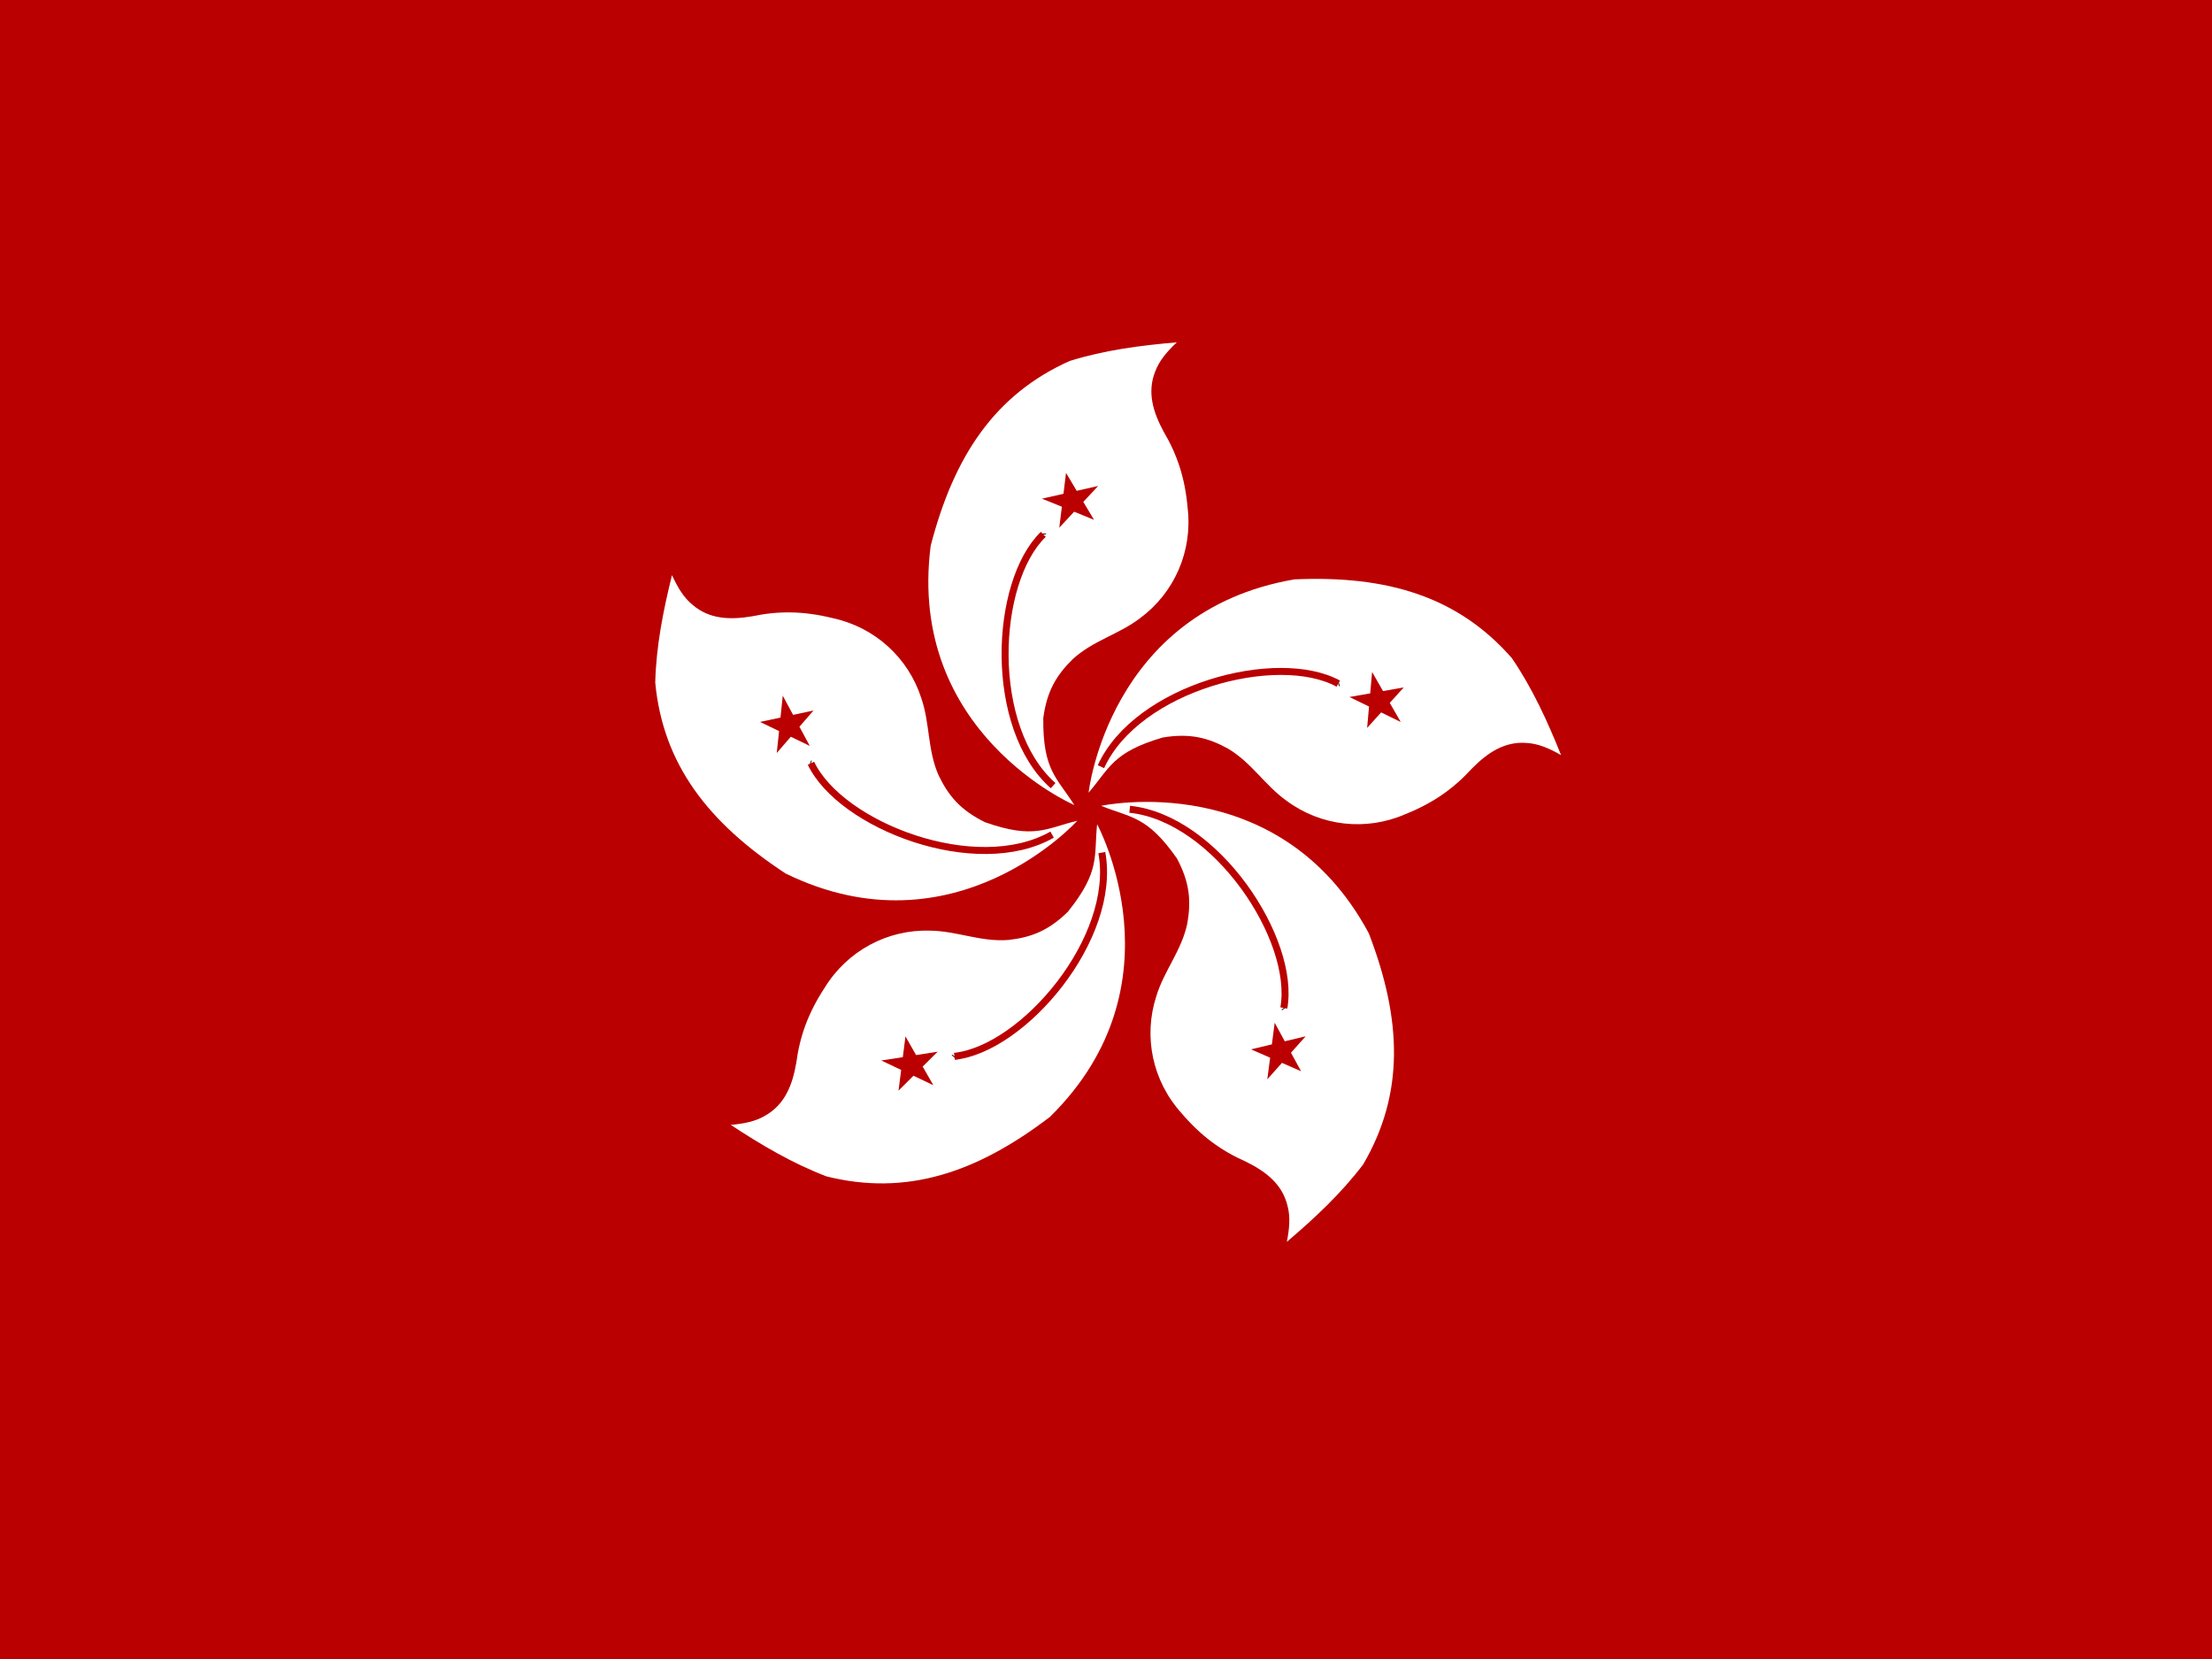
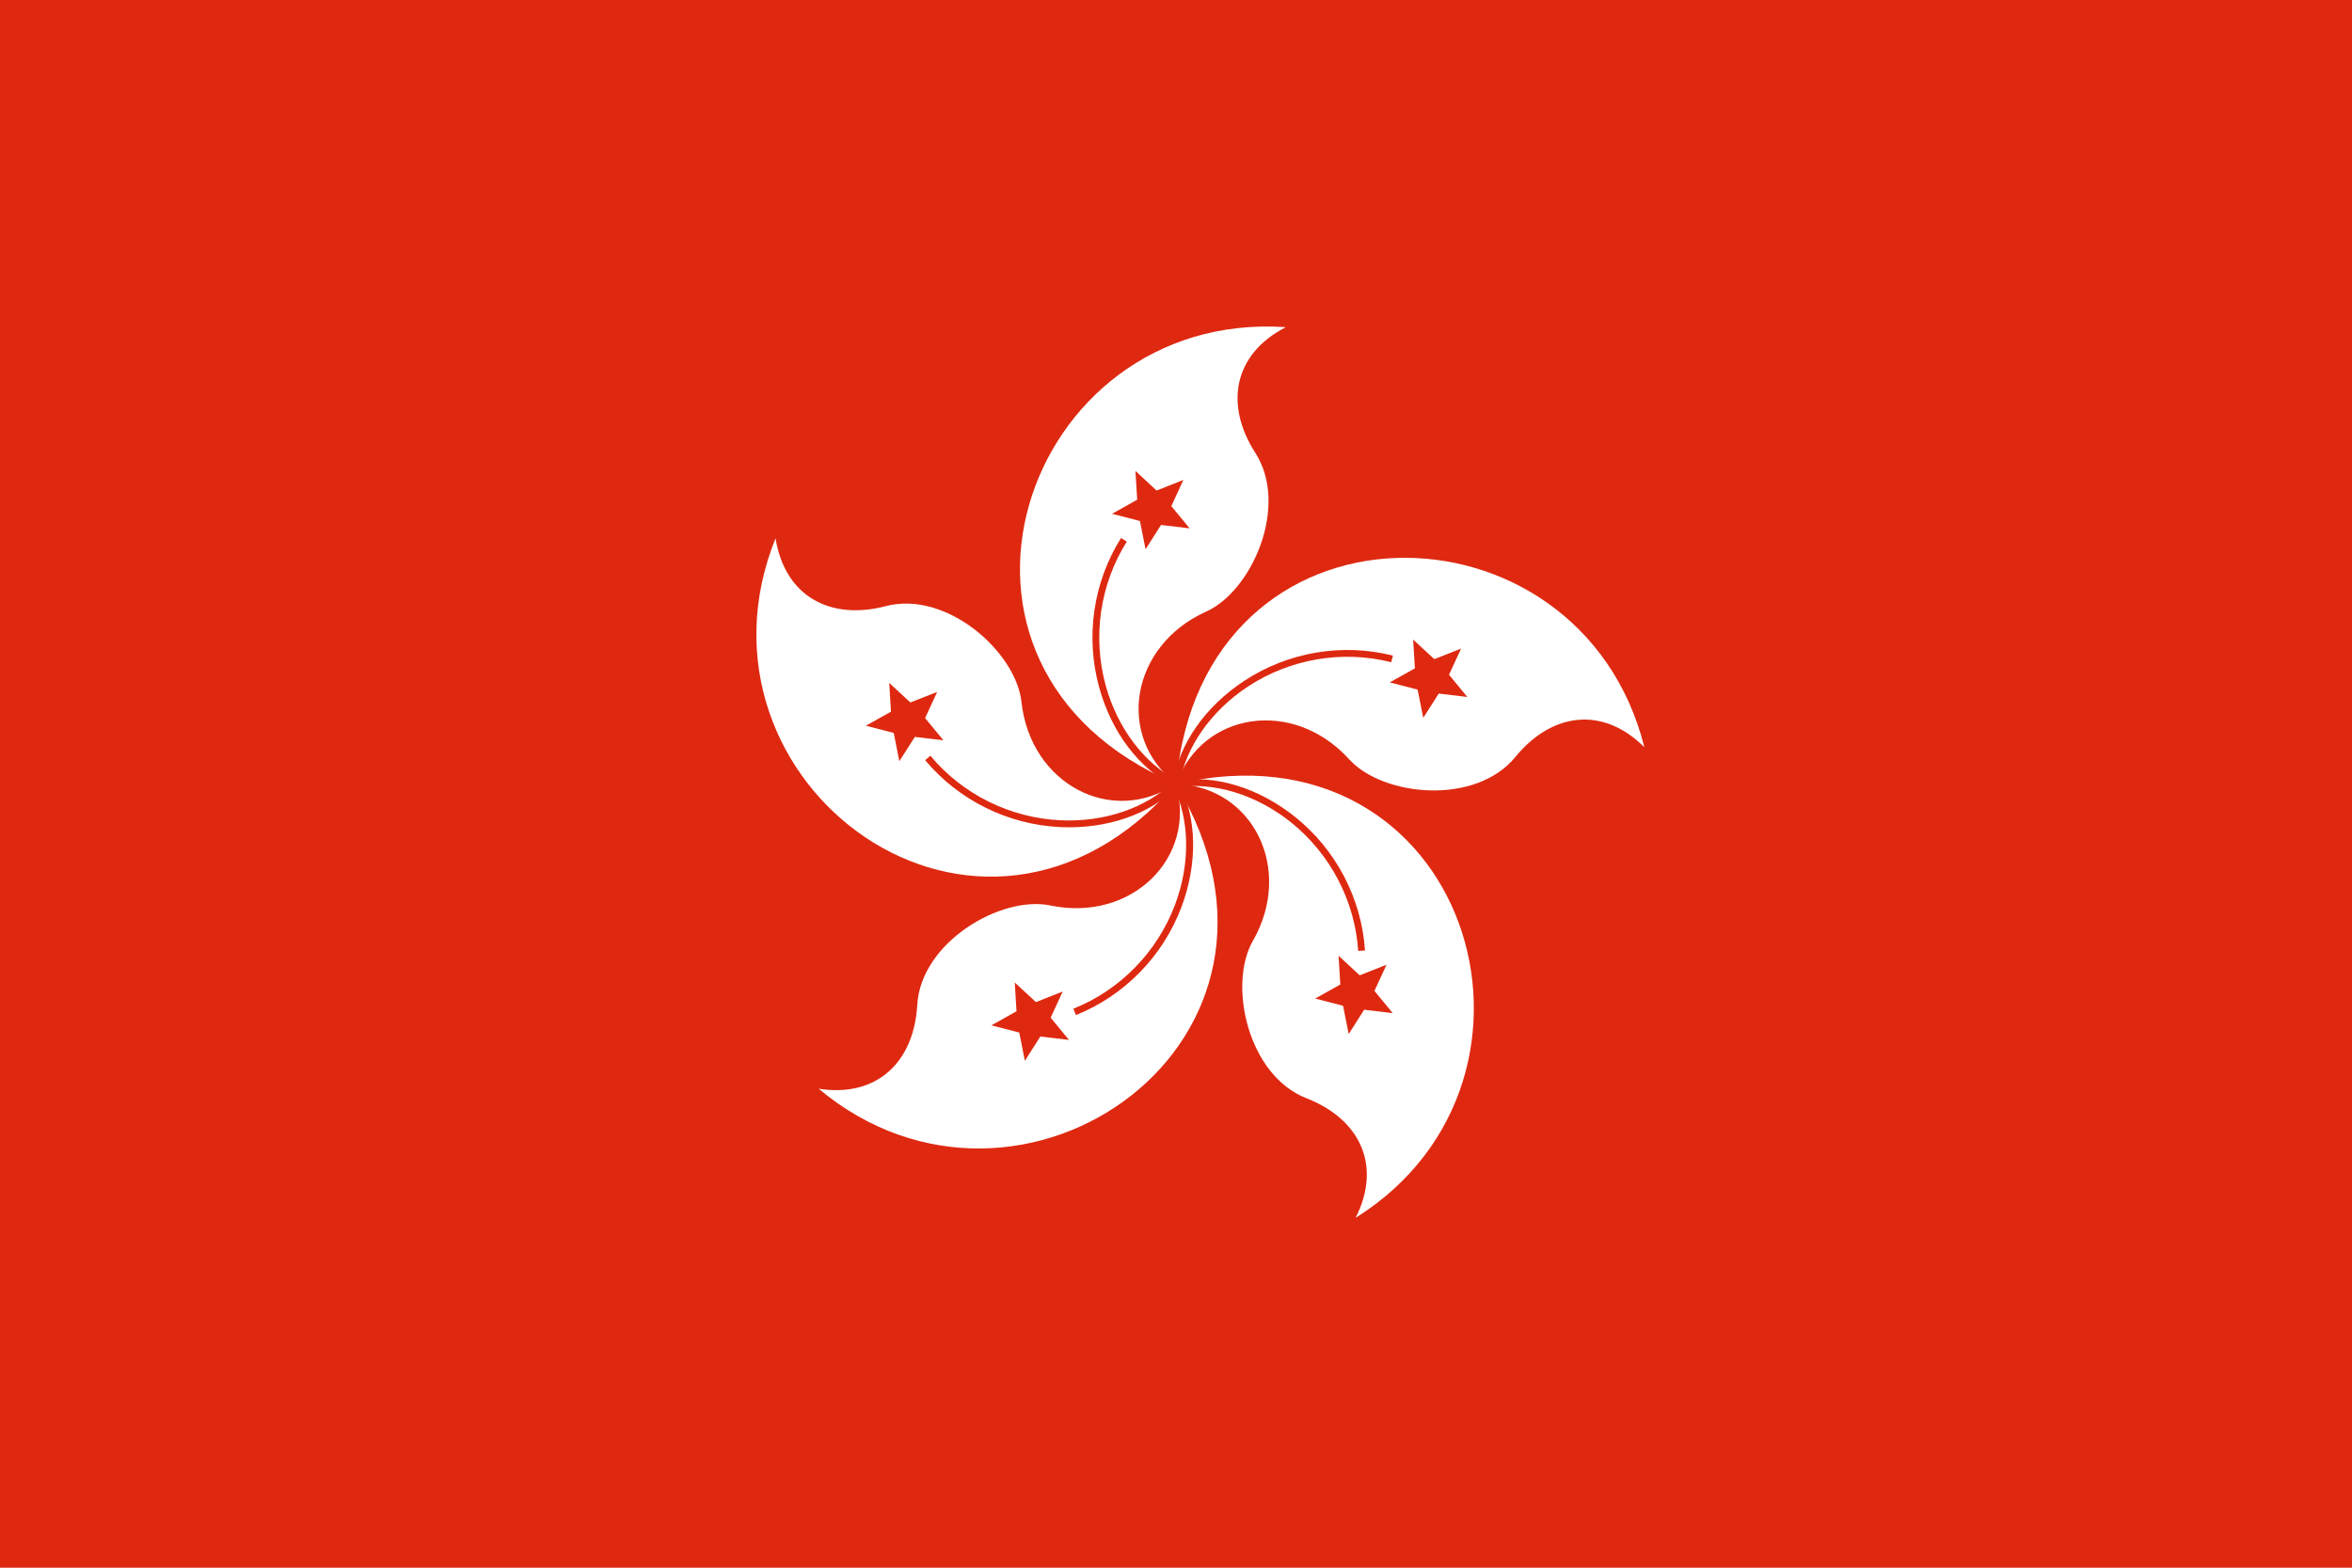
- <svg xmlns="http://www.w3.org/2000/svg" viewBox="0 0 640 480" version="1">
-   <defs>
-     <clipPath id="a">
-       <path d="m-89.048 0h682.67v512h-682.67z" fill-opacity=".67" />
-     </clipPath>
-   </defs>
-   <g transform="matrix(.94 0 0 .94 83.48 0)" clip-path="url(#a)">
-     <path fill="#ba0000" d="m618 512h-731.43v-512h731.43z" fill-rule="evenodd" />
-     <path fill="#fff" d="m241.87 247.8s-51.62-22.226-44.213-79.817c7.172-27.723 19.837-46.602 42.78-56.878 10.753-3.346 21.748-4.78 32.98-5.736-2.95 2.788-5.417 5.577-6.692 9.082-2.47 6.293-0.638 12.347 2.628 18.4 4.142 7.01 6.61 14.26 7.408 23.66 1.513 13.223-4.142 25.97-14.578 33.697-6.612 5.1-14.418 6.852-20.792 12.667-4.938 4.86-7.965 9.72-9.08 18.162-0.16 16.09 4.223 18.322 9.56 26.766z" fill-rule="evenodd" />
-     <path stroke="#000" stroke-width="2.152" fill="#ba0000" d="m232.08 164.48v-0.238" fill-rule="evenodd" />
-     <path stroke="#ba0000" stroke-width="2.152" d="m235.34 241.82c-20.078-17.766-18.323-62.45-3.027-77.347" fill="none" />
-     <path fill="#ba0000" d="m244.63 154.48l3.3 5.518-6.12-2.493-4.574 4.91 0.8-6.445-6.126-2.484 6.614-1.49 0.787-6.446 3.29 5.525 6.61-1.5" fill-rule="evenodd" />
-     <path fill="#fff" d="m246.26 243.99s6.125-55.866 63.36-65.66c28.607-1.267 50.368 5.31 66.916 24.234 6.35 9.302 10.942 19.393 15.147 29.852-3.53-2.002-6.918-3.545-10.643-3.736-6.74-0.518-11.992 3.008-16.824 7.904-5.488 6.015-11.696 10.498-20.45 14.015-12.2 5.323-26.044 3.65-36.49-4.063-6.81-4.828-10.774-11.777-18.2-16.168-6.095-3.298-11.63-4.768-20.028-3.36-15.432 4.562-16.28 9.406-22.79 16.983z" fill-rule="evenodd" />
-     <path stroke="#000" stroke-width="2.152" fill="#ba0000" d="m323.06 210.21l0.227-0.07" fill-rule="evenodd" />
-     <path stroke="#ba0000" stroke-width="2.152" d="m250.06 235.99c11.104-24.402 54.34-35.818 73.066-25.56" fill="none" />
-     <path fill="#ba0000" d="m336.3 219.28l-4.31 4.77 0.59-6.58-6.035-2.934 6.396-1.123 0.58-6.584 3.362 5.887 6.393-1.137-4.318 4.764 3.372 5.88" fill-rule="evenodd" />
-     <path fill="#fff" d="m250.12 248.03s54.92-11.935 82.382 39.225c10.287 26.723 10.962 49.447-1.727 71.148-6.803 8.975-14.914 16.535-23.495 23.844 0.777-3.983 1.164-7.687 0.162-11.28-1.65-6.555-6.66-10.415-12.838-13.44-7.446-3.296-13.67-7.758-19.784-14.94-8.92-9.88-11.732-23.538-7.736-35.892 2.415-7.993 7.747-13.957 9.55-22.394 1.192-6.826 0.828-12.54-3.174-20.057-9.227-13.183-14.09-12.45-23.342-16.215z" fill-rule="evenodd" />
-     <path stroke="#000" stroke-width="2.152" fill="#ba0000" d="m306.54 310.12l0.14 0.193" fill-rule="evenodd" />
-     <path stroke="#ba0000" stroke-width="2.152" d="m258.91 249.09c26.665 2.78 51.22 40.15 47.44 61.165" fill="none" />
-     <path fill="#ba0000" d="m302.14 325.56l-5.893-2.572 6.43-1.53 0.864-6.654 3.098 5.706 6.428-1.54-4.515 5.058 3.11 5.7-5.888-2.58-4.507 5.064" fill-rule="evenodd" />
-     <path fill="#fff" d="m248.88 253.69s26.88 49.358-14.51 90.083c-22.758 17.38-44.378 24.407-68.77 18.323-10.524-4.01-20.057-9.67-29.482-15.853 4.04-0.373 7.704-1.042 10.87-3.012 5.83-3.423 8.127-9.317 9.297-16.095 1.07-8.072 3.605-15.298 8.782-23.184 6.975-11.335 19.295-17.87 32.275-17.503 8.35 0.074 15.57 3.515 24.175 2.877 6.885-0.773 12.267-2.727 18.358-8.68 10.062-12.557 7.992-17.02 9.008-26.956z" fill-rule="evenodd" />
-     <path stroke="#000" stroke-width="2.152" fill="#ba0000" d="m205.13 325.28l-0.147 0.188" fill-rule="evenodd" />
-     <path stroke="#ba0000" stroke-width="2.152" d="m250.33 262.43c4.823 26.373-24.15 60.436-45.38 62.708" fill="none" />
-     <path fill="#ba0000" d="m189.08 325.39l0.813-6.378 3.275 5.74 6.63-1.04-4.61 4.577 3.284 5.737-6.12-2.912-4.6 4.584 0.824-6.377-6.127-2.902" fill-rule="evenodd" />
-     <path fill="#fff" d="m242.79 252.62s-37.622 41.75-89.786 16.245c-23.953-15.692-37.766-33.748-40.13-58.774 0.283-11.258 2.454-22.13 5.155-33.074 1.695 3.686 3.543 6.92 6.454 9.252 5.166 4.36 11.49 4.568 18.27 3.42 7.97-1.673 15.627-1.683 24.785 0.58 13.008 2.813 23.264 12.26 27.232 24.625 2.705 7.9 1.858 15.854 5.32 23.757 3.016 6.237 6.647 10.664 14.284 14.43 15.188 5.32 18.71 1.885 28.42-0.46z" fill-rule="evenodd" />
-     <path stroke="#000" stroke-width="2.152" fill="#ba0000" d="m160.73 235.15l-0.226-0.076" fill-rule="evenodd" />
-     <path stroke="#ba0000" stroke-width="2.152" d="m235.03 256.89c-23.27 13.312-65.026-2.696-74.223-21.965" fill="none" />
-     <path fill="#ba0000" d="m155.3 220.04l6.286-1.352-4.327 4.997 3.183 5.907-5.847-2.826-4.32 5.002 0.714-6.74-5.852-2.816 6.288-1.34 0.702-6.744" fill-rule="evenodd" />
+ <svg xmlns="http://www.w3.org/2000/svg" xmlns:xlink="http://www.w3.org/1999/xlink" id="hong_kong_flag" viewBox="0 0 900 600">
+   <rect width="900" fill="#de2910" height="600" />
+   <g id="petal">
+     <path d="m449.96 299.91c-105.26-44.486-58.602-181.58 42.07-174.69-20.366 10.467-23.318 29.998-11.687 48.09 13.024 20.256-1.199 52.849-18.806 60.767-28.935 13.024-34.728 47.75-11.577 65.833z" fill="#fff" />
+     <path d="m444.27 200.92-5.92 9.294-2.144-10.814-10.678-2.759 9.625-5.389-0.671-11 8.085 7.489 10.256-4.043-4.611 10.009 7.001 8.505z" fill="#de2910" />
+     <path d="m450.56 298.76c-12.731-6.535-22.996-20.155-27.468-36.431-5.115-18.67-2.173-38.742 8.083-55.038l-2.208-1.394c-10.641 16.929-13.693 37.743-8.386 57.119 4.728 17.222 15.214 31.098 28.787 38.064z" fill="#de2910" />
  </g>
+   <use xlink:href="#petal" transform="rotate(72 450,300)" />
+   <use xlink:href="#petal" transform="rotate(144 450,300)" />
+   <use xlink:href="#petal" transform="rotate(216 450,300)" />
+   <use xlink:href="#petal" transform="rotate(288 450,300)" />
</svg>
